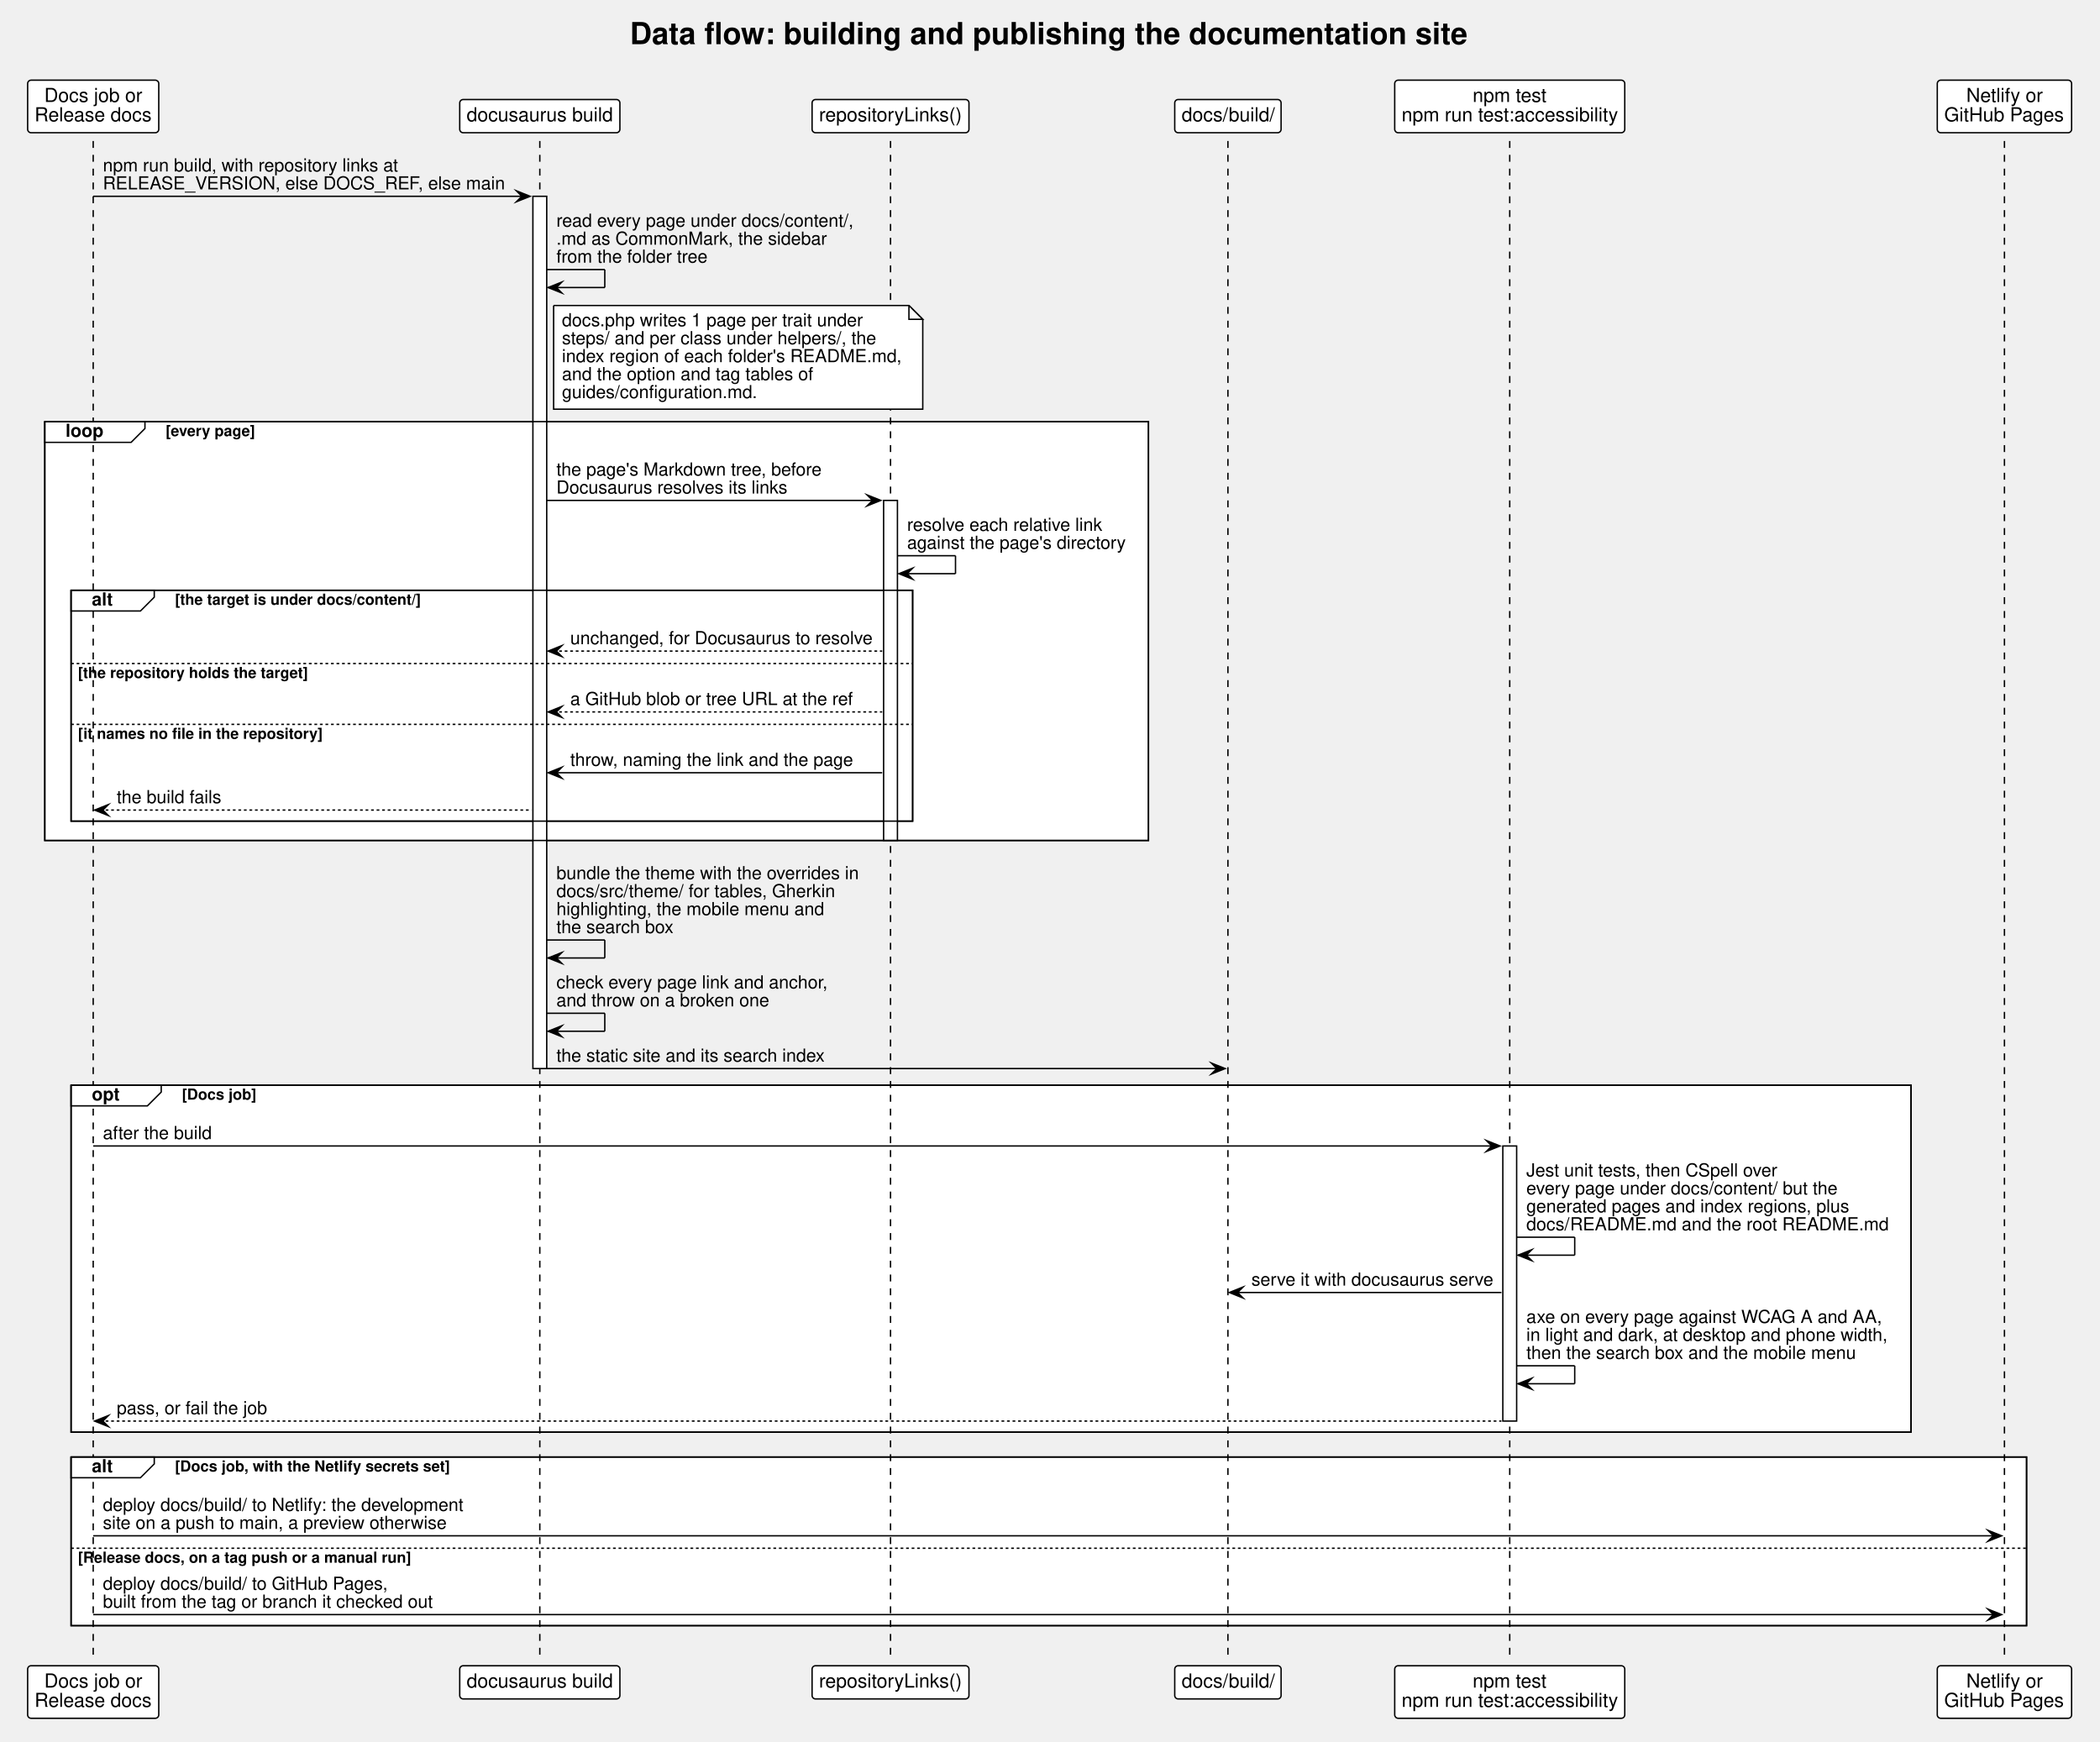
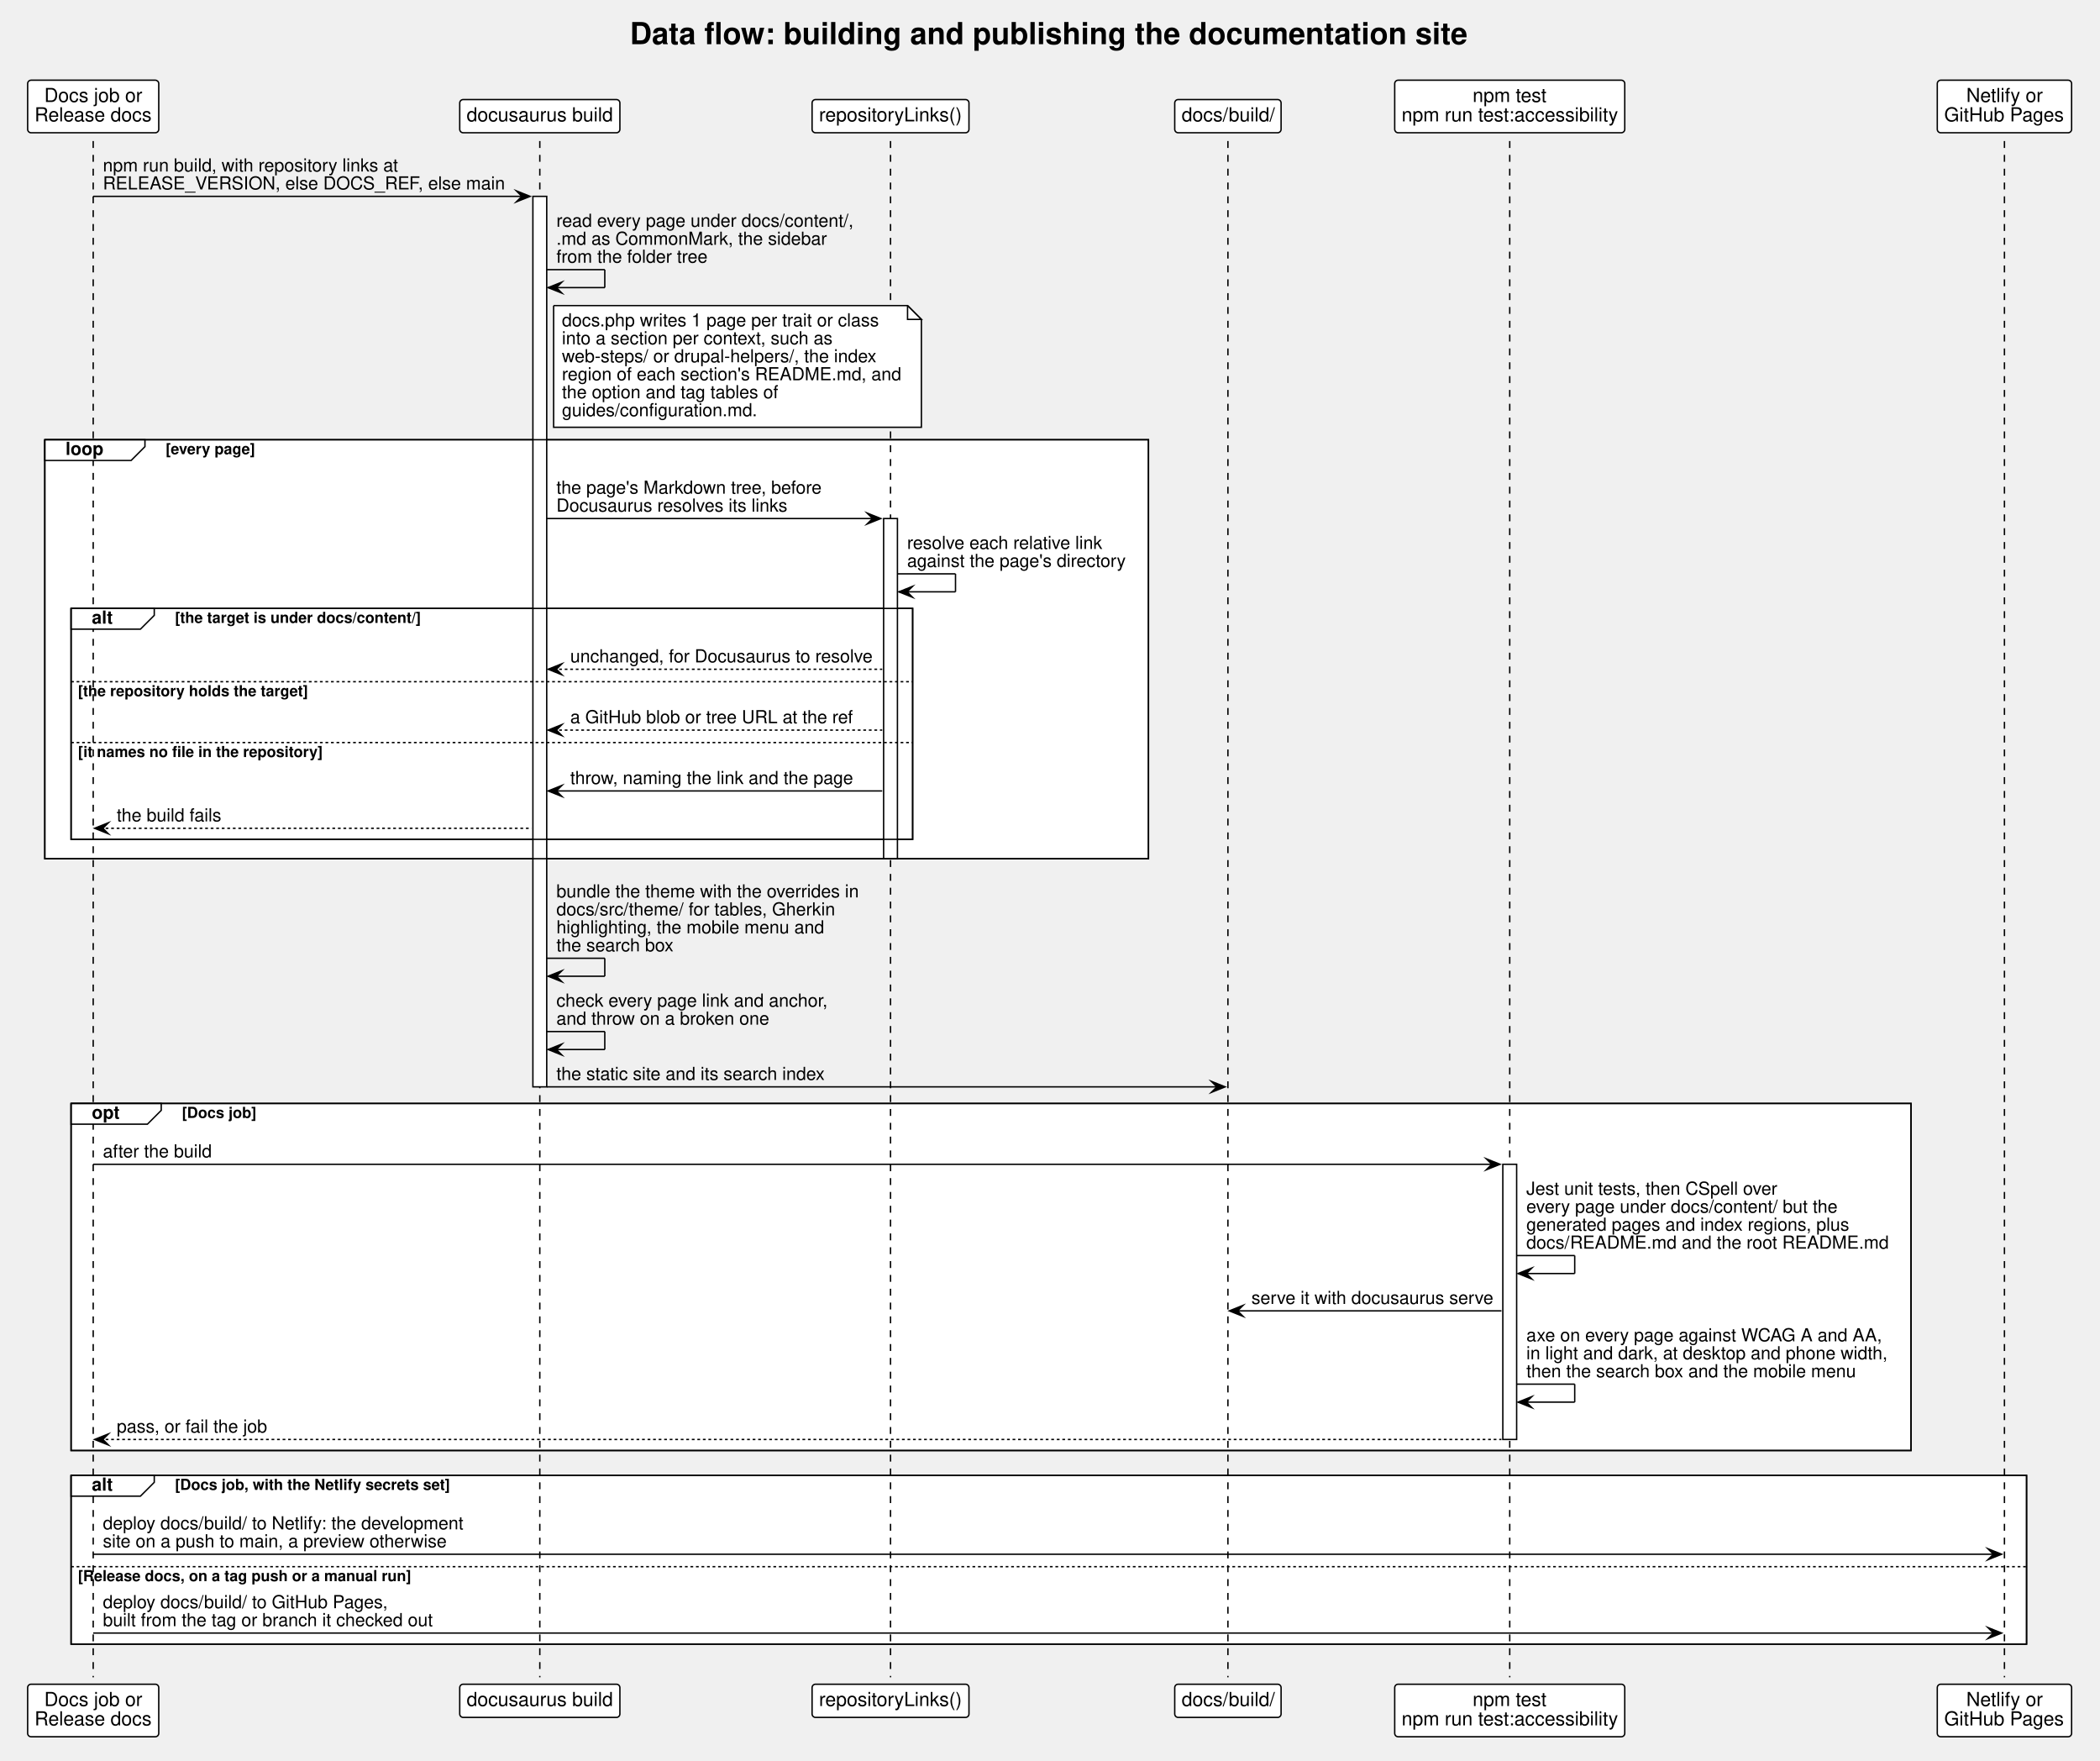
- <svg xmlns="http://www.w3.org/2000/svg" version="1.1" data-diagram-type="SEQUENCE" style="width:1519px;height:1260px;background:#FFFFFF;" width="1519px" height="1260px" viewBox="0 0 1519 1260" zoomAndPan="magnify" preserveAspectRatio="none" contentStyleType="text/css">
+ <svg xmlns="http://www.w3.org/2000/svg" version="1.1" data-diagram-type="SEQUENCE" style="width:1519px;height:1273px;background:#FFFFFF;" width="1519px" height="1273px" viewBox="0 0 1519 1273" zoomAndPan="magnify" preserveAspectRatio="none" contentStyleType="text/css">
  <defs />
  <g font-family="sans-serif" lengthAdjust="spacing">
    <g class="title" data-source-line="13">
      <text x="455.629" y="31.94" fill="#000" font-size="22" textLength="606.203" font-weight="700" font-family="Helvetica">Data flow: building and publishing the documentation site</text>
    </g>
-     <rect x="32.414" y="305" width="798.312" height="303" fill="#FFF" style="stroke:#FFF;stroke-width:1;" />
-     <rect x="32.414" y="305" width="798.312" height="303" fill="none" style="stroke:#000;stroke-width:1;" />
-     <rect x="51.414" y="427" width="608.735" height="167" fill="#FFF" style="stroke:#FFF;stroke-width:1;" />
-     <rect x="51.414" y="427" width="608.735" height="167" fill="none" style="stroke:#000;stroke-width:1;" />
-     <rect x="51.414" y="785" width="1330.89" height="251" fill="#FFF" style="stroke:#FFF;stroke-width:1;" />
-     <rect x="51.414" y="785" width="1330.89" height="251" fill="none" style="stroke:#000;stroke-width:1;" />
-     <rect x="51.414" y="1054" width="1414.469" height="122" fill="#FFF" style="stroke:#FFF;stroke-width:1;" />
-     <rect x="51.414" y="1054" width="1414.469" height="122" fill="none" style="stroke:#000;stroke-width:1;" />
+     <rect x="32.414" y="318" width="798.312" height="303" fill="#FFF" style="stroke:#FFF;stroke-width:1;" />
+     <rect x="32.414" y="318" width="798.312" height="303" fill="none" style="stroke:#000;stroke-width:1;" />
+     <rect x="51.414" y="440" width="608.735" height="167" fill="#FFF" style="stroke:#FFF;stroke-width:1;" />
+     <rect x="51.414" y="440" width="608.735" height="167" fill="none" style="stroke:#000;stroke-width:1;" />
+     <rect x="51.414" y="798" width="1330.89" height="251" fill="#FFF" style="stroke:#FFF;stroke-width:1;" />
+     <rect x="51.414" y="798" width="1330.89" height="251" fill="none" style="stroke:#000;stroke-width:1;" />
+     <rect x="51.414" y="1067" width="1414.469" height="122" fill="#FFF" style="stroke:#FFF;stroke-width:1;" />
+     <rect x="51.414" y="1067" width="1414.469" height="122" fill="none" style="stroke:#000;stroke-width:1;" />
    <g>
-       <rect x="63.914" y="102" width="8" height="1098" fill="#000" fill-opacity="0" />
-       <line x1="67.414" y1="102" x2="67.414" y2="1200" style="stroke:#000;stroke-width:1;stroke-dasharray:5,5;" />
+       <rect x="63.914" y="102" width="8" height="1111" fill="#000" fill-opacity="0" />
+       <line x1="67.414" y1="102" x2="67.414" y2="1213" style="stroke:#000;stroke-width:1;stroke-dasharray:5,5;" />
    </g>
    <g>
-       <rect x="386.962" y="102" width="8" height="1098" fill="#000" fill-opacity="0" />
-       <line x1="390.462" y1="102" x2="390.462" y2="1200" style="stroke:#000;stroke-width:1;stroke-dasharray:5,5;" />
+       <rect x="386.962" y="102" width="8" height="1111" fill="#000" fill-opacity="0" />
+       <line x1="390.462" y1="102" x2="390.462" y2="1213" style="stroke:#000;stroke-width:1;stroke-dasharray:5,5;" />
    </g>
    <g>
-       <rect x="385.462" y="142" width="10" height="631" fill="#FFF" style="stroke:#000;stroke-width:1;" />
+       <rect x="385.462" y="142" width="10" height="644" fill="#FFF" style="stroke:#000;stroke-width:1;" />
    </g>
    <g>
-       <rect x="640.648" y="102" width="8" height="1098" fill="#000" fill-opacity="0" />
-       <line x1="644.148" y1="102" x2="644.148" y2="1200" style="stroke:#000;stroke-width:1;stroke-dasharray:5,5;" />
+       <rect x="640.648" y="102" width="8" height="1111" fill="#000" fill-opacity="0" />
+       <line x1="644.148" y1="102" x2="644.148" y2="1213" style="stroke:#000;stroke-width:1;stroke-dasharray:5,5;" />
    </g>
    <g>
-       <rect x="639.148" y="362" width="10" height="246" fill="#FFF" style="stroke:#000;stroke-width:1;" />
+       <rect x="639.148" y="375" width="10" height="246" fill="#FFF" style="stroke:#000;stroke-width:1;" />
    </g>
    <g>
-       <rect x="884.691" y="102" width="8" height="1098" fill="#000" fill-opacity="0" />
-       <line x1="888.191" y1="102" x2="888.191" y2="1200" style="stroke:#000;stroke-width:1;stroke-dasharray:5,5;" />
+       <rect x="884.691" y="102" width="8" height="1111" fill="#000" fill-opacity="0" />
+       <line x1="888.191" y1="102" x2="888.191" y2="1213" style="stroke:#000;stroke-width:1;stroke-dasharray:5,5;" />
    </g>
    <g>
-       <rect x="1088.543" y="102" width="8" height="1098" fill="#000" fill-opacity="0" />
-       <line x1="1092.043" y1="102" x2="1092.043" y2="1200" style="stroke:#000;stroke-width:1;stroke-dasharray:5,5;" />
+       <rect x="1088.543" y="102" width="8" height="1111" fill="#000" fill-opacity="0" />
+       <line x1="1092.043" y1="102" x2="1092.043" y2="1213" style="stroke:#000;stroke-width:1;stroke-dasharray:5,5;" />
    </g>
    <g>
-       <rect x="1087.043" y="829" width="10" height="199" fill="#FFF" style="stroke:#000;stroke-width:1;" />
+       <rect x="1087.043" y="842" width="10" height="199" fill="#FFF" style="stroke:#000;stroke-width:1;" />
    </g>
    <g>
-       <rect x="1446.382" y="102" width="8" height="1098" fill="#000" fill-opacity="0" />
-       <line x1="1449.882" y1="102" x2="1449.882" y2="1200" style="stroke:#000;stroke-width:1;stroke-dasharray:5,5;" />
+       <rect x="1446.382" y="102" width="8" height="1111" fill="#000" fill-opacity="0" />
+       <line x1="1449.882" y1="102" x2="1449.882" y2="1213" style="stroke:#000;stroke-width:1;stroke-dasharray:5,5;" />
    </g>
    <rect x="20" y="58" width="94.827" height="38" fill="#FFF" style="stroke:#000;stroke-width:1;" rx="2.5" ry="2.5" />
    <text x="32.01" y="73.78" fill="#000" font-size="14" textLength="70.807" font-family="Helvetica">Docs job or</text>
    <text x="25" y="87.78" fill="#000" font-size="14" textLength="84.827" font-family="Helvetica">Release docs</text>
    <rect x="332.539" y="72" width="115.848" height="24" fill="#FFF" style="stroke:#000;stroke-width:1;" rx="2.5" ry="2.5" />
    <text x="337.539" y="87.78" fill="#000" font-size="14" textLength="105.848" font-family="Helvetica">docusaurus build</text>
    <rect x="587.411" y="72" width="113.476" height="24" fill="#FFF" style="stroke:#000;stroke-width:1;" rx="2.5" ry="2.5" />
    <text x="592.411" y="87.78" fill="#000" font-size="14" textLength="103.476" font-family="Helvetica">repositoryLinks()</text>
    <rect x="849.726" y="72" width="76.931" height="24" fill="#FFF" style="stroke:#000;stroke-width:1;" rx="2.5" ry="2.5" />
    <text x="854.726" y="87.78" fill="#000" font-size="14" textLength="66.931" font-family="Helvetica">docs/build/</text>
    <rect x="1008.847" y="58" width="166.393" height="38" fill="#FFF" style="stroke:#000;stroke-width:1;" rx="2.5" ry="2.5" />
    <text x="1065.199" y="73.78" fill="#000" font-size="14" textLength="53.689" font-family="Helvetica">npm test</text>
    <text x="1013.847" y="87.78" fill="#000" font-size="14" textLength="156.393" font-family="Helvetica">npm run test:accessibility</text>
    <rect x="1401.303" y="58" width="97.158" height="38" fill="#FFF" style="stroke:#000;stroke-width:1;" rx="2.5" ry="2.5" />
    <text x="1422.265" y="73.78" fill="#000" font-size="14" textLength="55.234" font-family="Helvetica">Netlify or</text>
    <text x="1406.303" y="87.78" fill="#000" font-size="14" textLength="87.158" font-family="Helvetica">GitHub Pages</text>
-     <rect x="20" y="1205" width="94.827" height="38" fill="#FFF" style="stroke:#000;stroke-width:1;" rx="2.5" ry="2.5" />
-     <text x="32.01" y="1220.78" fill="#000" font-size="14" textLength="70.807" font-family="Helvetica">Docs job or</text>
-     <text x="25" y="1234.78" fill="#000" font-size="14" textLength="84.827" font-family="Helvetica">Release docs</text>
-     <rect x="332.539" y="1205" width="115.848" height="24" fill="#FFF" style="stroke:#000;stroke-width:1;" rx="2.5" ry="2.5" />
-     <text x="337.539" y="1220.78" fill="#000" font-size="14" textLength="105.848" font-family="Helvetica">docusaurus build</text>
-     <rect x="587.411" y="1205" width="113.476" height="24" fill="#FFF" style="stroke:#000;stroke-width:1;" rx="2.5" ry="2.5" />
-     <text x="592.411" y="1220.78" fill="#000" font-size="14" textLength="103.476" font-family="Helvetica">repositoryLinks()</text>
-     <rect x="849.726" y="1205" width="76.931" height="24" fill="#FFF" style="stroke:#000;stroke-width:1;" rx="2.5" ry="2.5" />
-     <text x="854.726" y="1220.78" fill="#000" font-size="14" textLength="66.931" font-family="Helvetica">docs/build/</text>
-     <rect x="1008.847" y="1205" width="166.393" height="38" fill="#FFF" style="stroke:#000;stroke-width:1;" rx="2.5" ry="2.5" />
-     <text x="1065.199" y="1220.78" fill="#000" font-size="14" textLength="53.689" font-family="Helvetica">npm test</text>
-     <text x="1013.847" y="1234.78" fill="#000" font-size="14" textLength="156.393" font-family="Helvetica">npm run test:accessibility</text>
-     <rect x="1401.303" y="1205" width="97.158" height="38" fill="#FFF" style="stroke:#000;stroke-width:1;" rx="2.5" ry="2.5" />
-     <text x="1422.265" y="1220.78" fill="#000" font-size="14" textLength="55.234" font-family="Helvetica">Netlify or</text>
-     <text x="1406.303" y="1234.78" fill="#000" font-size="14" textLength="87.158" font-family="Helvetica">GitHub Pages</text>
+     <rect x="20" y="1218" width="94.827" height="38" fill="#FFF" style="stroke:#000;stroke-width:1;" rx="2.5" ry="2.5" />
+     <text x="32.01" y="1233.78" fill="#000" font-size="14" textLength="70.807" font-family="Helvetica">Docs job or</text>
+     <text x="25" y="1247.78" fill="#000" font-size="14" textLength="84.827" font-family="Helvetica">Release docs</text>
+     <rect x="332.539" y="1218" width="115.848" height="24" fill="#FFF" style="stroke:#000;stroke-width:1;" rx="2.5" ry="2.5" />
+     <text x="337.539" y="1233.78" fill="#000" font-size="14" textLength="105.848" font-family="Helvetica">docusaurus build</text>
+     <rect x="587.411" y="1218" width="113.476" height="24" fill="#FFF" style="stroke:#000;stroke-width:1;" rx="2.5" ry="2.5" />
+     <text x="592.411" y="1233.78" fill="#000" font-size="14" textLength="103.476" font-family="Helvetica">repositoryLinks()</text>
+     <rect x="849.726" y="1218" width="76.931" height="24" fill="#FFF" style="stroke:#000;stroke-width:1;" rx="2.5" ry="2.5" />
+     <text x="854.726" y="1233.78" fill="#000" font-size="14" textLength="66.931" font-family="Helvetica">docs/build/</text>
+     <rect x="1008.847" y="1218" width="166.393" height="38" fill="#FFF" style="stroke:#000;stroke-width:1;" rx="2.5" ry="2.5" />
+     <text x="1065.199" y="1233.78" fill="#000" font-size="14" textLength="53.689" font-family="Helvetica">npm test</text>
+     <text x="1013.847" y="1247.78" fill="#000" font-size="14" textLength="156.393" font-family="Helvetica">npm run test:accessibility</text>
+     <rect x="1401.303" y="1218" width="97.158" height="38" fill="#FFF" style="stroke:#000;stroke-width:1;" rx="2.5" ry="2.5" />
+     <text x="1422.265" y="1233.78" fill="#000" font-size="14" textLength="55.234" font-family="Helvetica">Netlify or</text>
+     <text x="1406.303" y="1247.78" fill="#000" font-size="14" textLength="87.158" font-family="Helvetica">GitHub Pages</text>
    <polygon points="373.462,138,383.462,142,373.462,146,377.462,142" fill="#000" style="stroke:#000;stroke-width:1;stroke-linejoin:miter;stroke-miterlimit:10;" />
    <line x1="67.414" y1="142" x2="379.462" y2="142" style="stroke:#000;stroke-width:1;" />
    <text x="74.414" y="124.01" fill="#000" font-size="13" textLength="213.872" font-family="Helvetica">npm run build, with repository links at</text>
    <text x="74.414" y="137.01" fill="#000" font-size="13" textLength="294.049" font-family="Helvetica">RELEASE_VERSION, else DOCS_REF, else main</text>
    <line x1="395.462" y1="195" x2="437.462" y2="195" style="stroke:#000;stroke-width:1;" />
    <line x1="437.462" y1="195" x2="437.462" y2="208" style="stroke:#000;stroke-width:1;" />
    <line x1="396.462" y1="208" x2="437.462" y2="208" style="stroke:#000;stroke-width:1;" />
    <polygon points="406.462,204,396.462,208,406.462,212,402.462,208" fill="#000" style="stroke:#000;stroke-width:1;stroke-linejoin:miter;stroke-miterlimit:10;" />
    <text x="402.462" y="164.01" fill="#000" font-size="13" textLength="215.363" font-family="Helvetica">read every page under docs/content/,</text>
    <text x="402.462" y="177.01" fill="#000" font-size="13" textLength="195.793" font-family="Helvetica">.md as CommonMark, the sidebar</text>
    <text x="402.462" y="190.01" fill="#000" font-size="13" textLength="109.827" font-family="Helvetica">from the folder tree</text>
-     <path d="M400.462,221 L400.462,296 L667.462,296 L667.462,231 L657.462,221 L400.462,221" style="stroke:#000;stroke-width:1;" fill="#FFF" />
-     <path d="M657.462,221 L657.462,231 L667.462,231 L657.462,221" style="stroke:#000;stroke-width:1;" fill="#FFF" />
-     <text x="406.462" y="236.01" fill="#000" font-size="13" textLength="218.239" font-family="Helvetica">docs.php writes 1 page per trait under</text>
-     <text x="406.462" y="249.01" fill="#000" font-size="13" textLength="227.633" font-family="Helvetica">steps/ and per class under helpers/, the</text>
-     <text x="406.462" y="262.01" fill="#000" font-size="13" textLength="246.708" font-family="Helvetica">index region of each folder's README.md,</text>
-     <text x="406.462" y="275.01" fill="#000" font-size="13" textLength="182.146" font-family="Helvetica">and the option and tag tables of</text>
-     <text x="406.462" y="288.01" fill="#000" font-size="13" textLength="141.642" font-family="Helvetica">guides/configuration.md.</text>
-     <path d="M32.414,305 L104.848,305 L104.848,310 L94.848,320 L32.414,320 L32.414,305" style="stroke:#000;stroke-width:1;" fill="#FFF" />
-     <rect x="32.414" y="305" width="798.312" height="303" fill="none" style="stroke:#000;stroke-width:1;" />
-     <text x="47.414" y="316.01" fill="#000" font-size="13" textLength="27.435" font-weight="700" font-family="Helvetica">loop</text>
-     <text x="119.848" y="315.47" fill="#000" font-size="11" textLength="64.808" font-weight="700" font-family="Helvetica">[every page]</text>
-     <polygon points="627.148,358,637.148,362,627.148,366,631.148,362" fill="#000" style="stroke:#000;stroke-width:1;stroke-linejoin:miter;stroke-miterlimit:10;" />
-     <line x1="395.462" y1="362" x2="633.148" y2="362" style="stroke:#000;stroke-width:1;" />
-     <text x="402.462" y="344.01" fill="#000" font-size="13" textLength="193.261" font-family="Helvetica">the page's Markdown tree, before</text>
-     <text x="402.462" y="357.01" fill="#000" font-size="13" textLength="167.616" font-family="Helvetica">Docusaurus resolves its links</text>
-     <line x1="649.148" y1="402" x2="691.148" y2="402" style="stroke:#000;stroke-width:1;" />
-     <line x1="691.148" y1="402" x2="691.148" y2="415" style="stroke:#000;stroke-width:1;" />
-     <line x1="650.148" y1="415" x2="691.148" y2="415" style="stroke:#000;stroke-width:1;" />
-     <polygon points="660.148,411,650.148,415,660.148,419,656.148,415" fill="#000" style="stroke:#000;stroke-width:1;stroke-linejoin:miter;stroke-miterlimit:10;" />
-     <text x="656.148" y="384.01" fill="#000" font-size="13" textLength="142.346" font-family="Helvetica">resolve each relative link</text>
-     <text x="656.148" y="397.01" fill="#000" font-size="13" textLength="158.577" font-family="Helvetica">against the page's directory</text>
-     <path d="M51.414,427 L111.584,427 L111.584,432 L101.584,442 L51.414,442 L51.414,427" style="stroke:#000;stroke-width:1;" fill="#FFF" />
-     <rect x="51.414" y="427" width="608.735" height="167" fill="none" style="stroke:#000;stroke-width:1;" />
-     <text x="66.414" y="438.01" fill="#000" font-size="13" textLength="15.171" font-weight="700" font-family="Helvetica">alt</text>
-     <text x="126.584" y="437.47" fill="#000" font-size="11" textLength="177.848" font-weight="700" font-family="Helvetica">[the target is under docs/content/]</text>
-     <polygon points="406.462,467,396.462,471,406.462,475,402.462,471" fill="#000" style="stroke:#000;stroke-width:1;stroke-linejoin:miter;stroke-miterlimit:10;" />
-     <line x1="400.462" y1="471" x2="638.148" y2="471" style="stroke:#000;stroke-width:1;stroke-dasharray:2,2;" />
-     <text x="412.462" y="466.01" fill="#000" font-size="13" textLength="219.686" font-family="Helvetica">unchanged, for Docusaurus to resolve</text>
-     <line x1="51.414" y1="480" x2="660.148" y2="480" style="stroke:#000;stroke-width:1;stroke-dasharray:2,2;" />
-     <text x="56.414" y="490.47" fill="#000" font-size="11" textLength="166.235" font-weight="700" font-family="Helvetica">[the repository holds the target]</text>
-     <polygon points="406.462,511,396.462,515,406.462,519,402.462,515" fill="#000" style="stroke:#000;stroke-width:1;stroke-linejoin:miter;stroke-miterlimit:10;" />
-     <line x1="400.462" y1="515" x2="638.148" y2="515" style="stroke:#000;stroke-width:1;stroke-dasharray:2,2;" />
-     <text x="412.462" y="510.01" fill="#000" font-size="13" textLength="205.213" font-family="Helvetica">a GitHub blob or tree URL at the ref</text>
-     <line x1="51.414" y1="524" x2="660.148" y2="524" style="stroke:#000;stroke-width:1;stroke-dasharray:2,2;" />
-     <text x="56.414" y="534.47" fill="#000" font-size="11" textLength="176.634" font-weight="700" font-family="Helvetica">[it names no file in the repository]</text>
-     <polygon points="406.462,555,396.462,559,406.462,563,402.462,559" fill="#000" style="stroke:#000;stroke-width:1;stroke-linejoin:miter;stroke-miterlimit:10;" />
-     <line x1="400.462" y1="559" x2="638.148" y2="559" style="stroke:#000;stroke-width:1;" />
-     <text x="412.462" y="554.01" fill="#000" font-size="13" textLength="205.969" font-family="Helvetica">throw, naming the link and the page</text>
-     <polygon points="78.414,582,68.414,586,78.414,590,74.414,586" fill="#000" style="stroke:#000;stroke-width:1;stroke-linejoin:miter;stroke-miterlimit:10;" />
-     <line x1="72.414" y1="586" x2="384.462" y2="586" style="stroke:#000;stroke-width:1;stroke-dasharray:2,2;" />
-     <text x="84.414" y="581.01" fill="#000" font-size="13" textLength="75.88" font-family="Helvetica">the build fails</text>
-     <line x1="395.462" y1="680" x2="437.462" y2="680" style="stroke:#000;stroke-width:1;" />
-     <line x1="437.462" y1="680" x2="437.462" y2="693" style="stroke:#000;stroke-width:1;" />
-     <line x1="396.462" y1="693" x2="437.462" y2="693" style="stroke:#000;stroke-width:1;" />
-     <polygon points="406.462,689,396.462,693,406.462,697,402.462,693" fill="#000" style="stroke:#000;stroke-width:1;stroke-linejoin:miter;stroke-miterlimit:10;" />
-     <text x="402.462" y="636.01" fill="#000" font-size="13" textLength="219.686" font-family="Helvetica">bundle the theme with the overrides in</text>
-     <text x="402.462" y="649.01" fill="#000" font-size="13" textLength="201.583" font-family="Helvetica">docs/src/theme/ for tables, Gherkin</text>
-     <text x="402.462" y="662.01" fill="#000" font-size="13" textLength="194.41" font-family="Helvetica">highlighting, the mobile menu and</text>
-     <text x="402.462" y="675.01" fill="#000" font-size="13" textLength="85.274" font-family="Helvetica">the search box</text>
-     <line x1="395.462" y1="733" x2="437.462" y2="733" style="stroke:#000;stroke-width:1;" />
-     <line x1="437.462" y1="733" x2="437.462" y2="746" style="stroke:#000;stroke-width:1;" />
-     <line x1="396.462" y1="746" x2="437.462" y2="746" style="stroke:#000;stroke-width:1;" />
-     <polygon points="406.462,742,396.462,746,406.462,750,402.462,746" fill="#000" style="stroke:#000;stroke-width:1;stroke-linejoin:miter;stroke-miterlimit:10;" />
-     <text x="402.462" y="715.01" fill="#000" font-size="13" textLength="197.285" font-family="Helvetica">check every page link and anchor,</text>
-     <text x="402.462" y="728.01" fill="#000" font-size="13" textLength="154.667" font-family="Helvetica">and throw on a broken one</text>
-     <polygon points="876.191,769,886.191,773,876.191,777,880.191,773" fill="#000" style="stroke:#000;stroke-width:1;stroke-linejoin:miter;stroke-miterlimit:10;" />
-     <line x1="395.462" y1="773" x2="882.191" y2="773" style="stroke:#000;stroke-width:1;" />
-     <text x="402.462" y="768.01" fill="#000" font-size="13" textLength="195.102" font-family="Helvetica">the static site and its search index</text>
-     <path d="M51.414,785 L116.625,785 L116.625,790 L106.625,800 L51.414,800 L51.414,785" style="stroke:#000;stroke-width:1;" fill="#FFF" />
-     <rect x="51.414" y="785" width="1330.89" height="251" fill="none" style="stroke:#000;stroke-width:1;" />
-     <text x="66.414" y="796.01" fill="#000" font-size="13" textLength="20.211" font-weight="700" font-family="Helvetica">opt</text>
-     <text x="131.625" y="795.47" fill="#000" font-size="11" textLength="53.775" font-weight="700" font-family="Helvetica">[Docs job]</text>
-     <polygon points="1075.043,825,1085.043,829,1075.043,833,1079.043,829" fill="#000" style="stroke:#000;stroke-width:1;stroke-linejoin:miter;stroke-miterlimit:10;" />
-     <line x1="67.414" y1="829" x2="1081.043" y2="829" style="stroke:#000;stroke-width:1;" />
-     <text x="74.414" y="824.01" fill="#000" font-size="13" textLength="78.774" font-family="Helvetica">after the build</text>
-     <line x1="1097.043" y1="895" x2="1139.043" y2="895" style="stroke:#000;stroke-width:1;" />
-     <line x1="1139.043" y1="895" x2="1139.043" y2="908" style="stroke:#000;stroke-width:1;" />
-     <line x1="1098.043" y1="908" x2="1139.043" y2="908" style="stroke:#000;stroke-width:1;" />
-     <polygon points="1108.043,904,1098.043,908,1108.043,912,1104.043,908" fill="#000" style="stroke:#000;stroke-width:1;stroke-linejoin:miter;stroke-miterlimit:10;" />
-     <text x="1104.043" y="851.01" fill="#000" font-size="13" textLength="182.813" font-family="Helvetica">Jest unit tests, then CSpell over</text>
-     <text x="1104.043" y="864.01" fill="#000" font-size="13" textLength="225.488" font-family="Helvetica">every page under docs/content/ but the</text>
-     <text x="1104.043" y="877.01" fill="#000" font-size="13" textLength="234.895" font-family="Helvetica">generated pages and index regions, plus</text>
-     <text x="1104.043" y="890.01" fill="#000" font-size="13" textLength="262.26" font-family="Helvetica">docs/README.md and the root README.md</text>
-     <polygon points="899.191,931,889.191,935,899.191,939,895.191,935" fill="#000" style="stroke:#000;stroke-width:1;stroke-linejoin:miter;stroke-miterlimit:10;" />
-     <line x1="893.191" y1="935" x2="1086.043" y2="935" style="stroke:#000;stroke-width:1;" />
-     <text x="905.191" y="930.01" fill="#000" font-size="13" textLength="174.853" font-family="Helvetica">serve it with docusaurus serve</text>
-     <line x1="1097.043" y1="988" x2="1139.043" y2="988" style="stroke:#000;stroke-width:1;" />
-     <line x1="1139.043" y1="988" x2="1139.043" y2="1001" style="stroke:#000;stroke-width:1;" />
-     <line x1="1098.043" y1="1001" x2="1139.043" y2="1001" style="stroke:#000;stroke-width:1;" />
-     <polygon points="1108.043,997,1098.043,1001,1108.043,1005,1104.043,1001" fill="#000" style="stroke:#000;stroke-width:1;stroke-linejoin:miter;stroke-miterlimit:10;" />
-     <text x="1104.043" y="957.01" fill="#000" font-size="13" textLength="258.699" font-family="Helvetica">axe on every page against WCAG A and AA,</text>
-     <text x="1104.043" y="970.01" fill="#000" font-size="13" textLength="261.625" font-family="Helvetica">in light and dark, at desktop and phone width,</text>
-     <text x="1104.043" y="983.01" fill="#000" font-size="13" textLength="239.211" font-family="Helvetica">then the search box and the mobile menu</text>
-     <polygon points="78.414,1024,68.414,1028,78.414,1032,74.414,1028" fill="#000" style="stroke:#000;stroke-width:1;stroke-linejoin:miter;stroke-miterlimit:10;" />
-     <line x1="72.414" y1="1028" x2="1086.043" y2="1028" style="stroke:#000;stroke-width:1;stroke-dasharray:2,2;" />
-     <text x="84.414" y="1023.01" fill="#000" font-size="13" textLength="109.116" font-family="Helvetica">pass, or fail the job</text>
-     <path d="M51.414,1054 L111.584,1054 L111.584,1059 L101.584,1069 L51.414,1069 L51.414,1054" style="stroke:#000;stroke-width:1;" fill="#FFF" />
-     <rect x="51.414" y="1054" width="1414.469" height="122" fill="none" style="stroke:#000;stroke-width:1;" />
-     <text x="66.414" y="1065.01" fill="#000" font-size="13" textLength="15.171" font-weight="700" font-family="Helvetica">alt</text>
-     <text x="126.584" y="1064.47" fill="#000" font-size="11" textLength="198.655" font-weight="700" font-family="Helvetica">[Docs job, with the Netlify secrets set]</text>
-     <polygon points="1437.882,1107,1447.882,1111,1437.882,1115,1441.882,1111" fill="#000" style="stroke:#000;stroke-width:1;stroke-linejoin:miter;stroke-miterlimit:10;" />
-     <line x1="67.414" y1="1111" x2="1443.882" y2="1111" style="stroke:#000;stroke-width:1;" />
-     <text x="74.414" y="1093.01" fill="#000" font-size="13" textLength="261.6" font-family="Helvetica">deploy docs/build/ to Netlify: the development</text>
-     <text x="74.414" y="1106.01" fill="#000" font-size="13" textLength="249.298" font-family="Helvetica">site on a push to main, a preview otherwise</text>
-     <line x1="51.414" y1="1120" x2="1465.882" y2="1120" style="stroke:#000;stroke-width:1;stroke-dasharray:2,2;" />
-     <text x="56.414" y="1130.47" fill="#000" font-size="11" textLength="240.829" font-weight="700" font-family="Helvetica">[Release docs, on a tag push or a manual run]</text>
-     <polygon points="1437.882,1164,1447.882,1168,1437.882,1172,1441.882,1168" fill="#000" style="stroke:#000;stroke-width:1;stroke-linejoin:miter;stroke-miterlimit:10;" />
-     <line x1="67.414" y1="1168" x2="1443.882" y2="1168" style="stroke:#000;stroke-width:1;" />
-     <text x="74.414" y="1150.01" fill="#000" font-size="13" textLength="206.68" font-family="Helvetica">deploy docs/build/ to GitHub Pages,</text>
-     <text x="74.414" y="1163.01" fill="#000" font-size="13" textLength="239.186" font-family="Helvetica">built from the tag or branch it checked out</text>
+     <path d="M400.462,221 L400.462,309 L666.462,309 L666.462,231 L656.462,221 L400.462,221" style="stroke:#000;stroke-width:1;" fill="#FFF" />
+     <path d="M656.462,221 L656.462,231 L666.462,231 L656.462,221" style="stroke:#000;stroke-width:1;" fill="#FFF" />
+     <text x="406.462" y="236.01" fill="#000" font-size="13" textLength="229.779" font-family="Helvetica">docs.php writes 1 page per trait or class</text>
+     <text x="406.462" y="249.01" fill="#000" font-size="13" textLength="196.555" font-family="Helvetica">into a section per context, such as</text>
+     <text x="406.462" y="262.01" fill="#000" font-size="13" textLength="228.344" font-family="Helvetica">web-steps/ or drupal-helpers/, the index</text>
+     <text x="406.462" y="275.01" fill="#000" font-size="13" textLength="245.991" font-family="Helvetica">region of each section's README.md, and</text>
+     <text x="406.462" y="288.01" fill="#000" font-size="13" textLength="156.844" font-family="Helvetica">the option and tag tables of</text>
+     <text x="406.462" y="301.01" fill="#000" font-size="13" textLength="141.642" font-family="Helvetica">guides/configuration.md.</text>
+     <path d="M32.414,318 L104.848,318 L104.848,323 L94.848,333 L32.414,333 L32.414,318" style="stroke:#000;stroke-width:1;" fill="#FFF" />
+     <rect x="32.414" y="318" width="798.312" height="303" fill="none" style="stroke:#000;stroke-width:1;" />
+     <text x="47.414" y="329.01" fill="#000" font-size="13" textLength="27.435" font-weight="700" font-family="Helvetica">loop</text>
+     <text x="119.848" y="328.47" fill="#000" font-size="11" textLength="64.808" font-weight="700" font-family="Helvetica">[every page]</text>
+     <polygon points="627.148,371,637.148,375,627.148,379,631.148,375" fill="#000" style="stroke:#000;stroke-width:1;stroke-linejoin:miter;stroke-miterlimit:10;" />
+     <line x1="395.462" y1="375" x2="633.148" y2="375" style="stroke:#000;stroke-width:1;" />
+     <text x="402.462" y="357.01" fill="#000" font-size="13" textLength="193.261" font-family="Helvetica">the page's Markdown tree, before</text>
+     <text x="402.462" y="370.01" fill="#000" font-size="13" textLength="167.616" font-family="Helvetica">Docusaurus resolves its links</text>
+     <line x1="649.148" y1="415" x2="691.148" y2="415" style="stroke:#000;stroke-width:1;" />
+     <line x1="691.148" y1="415" x2="691.148" y2="428" style="stroke:#000;stroke-width:1;" />
+     <line x1="650.148" y1="428" x2="691.148" y2="428" style="stroke:#000;stroke-width:1;" />
+     <polygon points="660.148,424,650.148,428,660.148,432,656.148,428" fill="#000" style="stroke:#000;stroke-width:1;stroke-linejoin:miter;stroke-miterlimit:10;" />
+     <text x="656.148" y="397.01" fill="#000" font-size="13" textLength="142.346" font-family="Helvetica">resolve each relative link</text>
+     <text x="656.148" y="410.01" fill="#000" font-size="13" textLength="158.577" font-family="Helvetica">against the page's directory</text>
+     <path d="M51.414,440 L111.584,440 L111.584,445 L101.584,455 L51.414,455 L51.414,440" style="stroke:#000;stroke-width:1;" fill="#FFF" />
+     <rect x="51.414" y="440" width="608.735" height="167" fill="none" style="stroke:#000;stroke-width:1;" />
+     <text x="66.414" y="451.01" fill="#000" font-size="13" textLength="15.171" font-weight="700" font-family="Helvetica">alt</text>
+     <text x="126.584" y="450.47" fill="#000" font-size="11" textLength="177.848" font-weight="700" font-family="Helvetica">[the target is under docs/content/]</text>
+     <polygon points="406.462,480,396.462,484,406.462,488,402.462,484" fill="#000" style="stroke:#000;stroke-width:1;stroke-linejoin:miter;stroke-miterlimit:10;" />
+     <line x1="400.462" y1="484" x2="638.148" y2="484" style="stroke:#000;stroke-width:1;stroke-dasharray:2,2;" />
+     <text x="412.462" y="479.01" fill="#000" font-size="13" textLength="219.686" font-family="Helvetica">unchanged, for Docusaurus to resolve</text>
+     <line x1="51.414" y1="493" x2="660.148" y2="493" style="stroke:#000;stroke-width:1;stroke-dasharray:2,2;" />
+     <text x="56.414" y="503.47" fill="#000" font-size="11" textLength="166.235" font-weight="700" font-family="Helvetica">[the repository holds the target]</text>
+     <polygon points="406.462,524,396.462,528,406.462,532,402.462,528" fill="#000" style="stroke:#000;stroke-width:1;stroke-linejoin:miter;stroke-miterlimit:10;" />
+     <line x1="400.462" y1="528" x2="638.148" y2="528" style="stroke:#000;stroke-width:1;stroke-dasharray:2,2;" />
+     <text x="412.462" y="523.01" fill="#000" font-size="13" textLength="205.213" font-family="Helvetica">a GitHub blob or tree URL at the ref</text>
+     <line x1="51.414" y1="537" x2="660.148" y2="537" style="stroke:#000;stroke-width:1;stroke-dasharray:2,2;" />
+     <text x="56.414" y="547.47" fill="#000" font-size="11" textLength="176.634" font-weight="700" font-family="Helvetica">[it names no file in the repository]</text>
+     <polygon points="406.462,568,396.462,572,406.462,576,402.462,572" fill="#000" style="stroke:#000;stroke-width:1;stroke-linejoin:miter;stroke-miterlimit:10;" />
+     <line x1="400.462" y1="572" x2="638.148" y2="572" style="stroke:#000;stroke-width:1;" />
+     <text x="412.462" y="567.01" fill="#000" font-size="13" textLength="205.969" font-family="Helvetica">throw, naming the link and the page</text>
+     <polygon points="78.414,595,68.414,599,78.414,603,74.414,599" fill="#000" style="stroke:#000;stroke-width:1;stroke-linejoin:miter;stroke-miterlimit:10;" />
+     <line x1="72.414" y1="599" x2="384.462" y2="599" style="stroke:#000;stroke-width:1;stroke-dasharray:2,2;" />
+     <text x="84.414" y="594.01" fill="#000" font-size="13" textLength="75.88" font-family="Helvetica">the build fails</text>
+     <line x1="395.462" y1="693" x2="437.462" y2="693" style="stroke:#000;stroke-width:1;" />
+     <line x1="437.462" y1="693" x2="437.462" y2="706" style="stroke:#000;stroke-width:1;" />
+     <line x1="396.462" y1="706" x2="437.462" y2="706" style="stroke:#000;stroke-width:1;" />
+     <polygon points="406.462,702,396.462,706,406.462,710,402.462,706" fill="#000" style="stroke:#000;stroke-width:1;stroke-linejoin:miter;stroke-miterlimit:10;" />
+     <text x="402.462" y="649.01" fill="#000" font-size="13" textLength="219.686" font-family="Helvetica">bundle the theme with the overrides in</text>
+     <text x="402.462" y="662.01" fill="#000" font-size="13" textLength="201.583" font-family="Helvetica">docs/src/theme/ for tables, Gherkin</text>
+     <text x="402.462" y="675.01" fill="#000" font-size="13" textLength="194.41" font-family="Helvetica">highlighting, the mobile menu and</text>
+     <text x="402.462" y="688.01" fill="#000" font-size="13" textLength="85.274" font-family="Helvetica">the search box</text>
+     <line x1="395.462" y1="746" x2="437.462" y2="746" style="stroke:#000;stroke-width:1;" />
+     <line x1="437.462" y1="746" x2="437.462" y2="759" style="stroke:#000;stroke-width:1;" />
+     <line x1="396.462" y1="759" x2="437.462" y2="759" style="stroke:#000;stroke-width:1;" />
+     <polygon points="406.462,755,396.462,759,406.462,763,402.462,759" fill="#000" style="stroke:#000;stroke-width:1;stroke-linejoin:miter;stroke-miterlimit:10;" />
+     <text x="402.462" y="728.01" fill="#000" font-size="13" textLength="197.285" font-family="Helvetica">check every page link and anchor,</text>
+     <text x="402.462" y="741.01" fill="#000" font-size="13" textLength="154.667" font-family="Helvetica">and throw on a broken one</text>
+     <polygon points="876.191,782,886.191,786,876.191,790,880.191,786" fill="#000" style="stroke:#000;stroke-width:1;stroke-linejoin:miter;stroke-miterlimit:10;" />
+     <line x1="395.462" y1="786" x2="882.191" y2="786" style="stroke:#000;stroke-width:1;" />
+     <text x="402.462" y="781.01" fill="#000" font-size="13" textLength="195.102" font-family="Helvetica">the static site and its search index</text>
+     <path d="M51.414,798 L116.625,798 L116.625,803 L106.625,813 L51.414,813 L51.414,798" style="stroke:#000;stroke-width:1;" fill="#FFF" />
+     <rect x="51.414" y="798" width="1330.89" height="251" fill="none" style="stroke:#000;stroke-width:1;" />
+     <text x="66.414" y="809.01" fill="#000" font-size="13" textLength="20.211" font-weight="700" font-family="Helvetica">opt</text>
+     <text x="131.625" y="808.47" fill="#000" font-size="11" textLength="53.775" font-weight="700" font-family="Helvetica">[Docs job]</text>
+     <polygon points="1075.043,838,1085.043,842,1075.043,846,1079.043,842" fill="#000" style="stroke:#000;stroke-width:1;stroke-linejoin:miter;stroke-miterlimit:10;" />
+     <line x1="67.414" y1="842" x2="1081.043" y2="842" style="stroke:#000;stroke-width:1;" />
+     <text x="74.414" y="837.01" fill="#000" font-size="13" textLength="78.774" font-family="Helvetica">after the build</text>
+     <line x1="1097.043" y1="908" x2="1139.043" y2="908" style="stroke:#000;stroke-width:1;" />
+     <line x1="1139.043" y1="908" x2="1139.043" y2="921" style="stroke:#000;stroke-width:1;" />
+     <line x1="1098.043" y1="921" x2="1139.043" y2="921" style="stroke:#000;stroke-width:1;" />
+     <polygon points="1108.043,917,1098.043,921,1108.043,925,1104.043,921" fill="#000" style="stroke:#000;stroke-width:1;stroke-linejoin:miter;stroke-miterlimit:10;" />
+     <text x="1104.043" y="864.01" fill="#000" font-size="13" textLength="182.813" font-family="Helvetica">Jest unit tests, then CSpell over</text>
+     <text x="1104.043" y="877.01" fill="#000" font-size="13" textLength="225.488" font-family="Helvetica">every page under docs/content/ but the</text>
+     <text x="1104.043" y="890.01" fill="#000" font-size="13" textLength="234.895" font-family="Helvetica">generated pages and index regions, plus</text>
+     <text x="1104.043" y="903.01" fill="#000" font-size="13" textLength="262.26" font-family="Helvetica">docs/README.md and the root README.md</text>
+     <polygon points="899.191,944,889.191,948,899.191,952,895.191,948" fill="#000" style="stroke:#000;stroke-width:1;stroke-linejoin:miter;stroke-miterlimit:10;" />
+     <line x1="893.191" y1="948" x2="1086.043" y2="948" style="stroke:#000;stroke-width:1;" />
+     <text x="905.191" y="943.01" fill="#000" font-size="13" textLength="174.853" font-family="Helvetica">serve it with docusaurus serve</text>
+     <line x1="1097.043" y1="1001" x2="1139.043" y2="1001" style="stroke:#000;stroke-width:1;" />
+     <line x1="1139.043" y1="1001" x2="1139.043" y2="1014" style="stroke:#000;stroke-width:1;" />
+     <line x1="1098.043" y1="1014" x2="1139.043" y2="1014" style="stroke:#000;stroke-width:1;" />
+     <polygon points="1108.043,1010,1098.043,1014,1108.043,1018,1104.043,1014" fill="#000" style="stroke:#000;stroke-width:1;stroke-linejoin:miter;stroke-miterlimit:10;" />
+     <text x="1104.043" y="970.01" fill="#000" font-size="13" textLength="258.699" font-family="Helvetica">axe on every page against WCAG A and AA,</text>
+     <text x="1104.043" y="983.01" fill="#000" font-size="13" textLength="261.625" font-family="Helvetica">in light and dark, at desktop and phone width,</text>
+     <text x="1104.043" y="996.01" fill="#000" font-size="13" textLength="239.211" font-family="Helvetica">then the search box and the mobile menu</text>
+     <polygon points="78.414,1037,68.414,1041,78.414,1045,74.414,1041" fill="#000" style="stroke:#000;stroke-width:1;stroke-linejoin:miter;stroke-miterlimit:10;" />
+     <line x1="72.414" y1="1041" x2="1086.043" y2="1041" style="stroke:#000;stroke-width:1;stroke-dasharray:2,2;" />
+     <text x="84.414" y="1036.01" fill="#000" font-size="13" textLength="109.116" font-family="Helvetica">pass, or fail the job</text>
+     <path d="M51.414,1067 L111.584,1067 L111.584,1072 L101.584,1082 L51.414,1082 L51.414,1067" style="stroke:#000;stroke-width:1;" fill="#FFF" />
+     <rect x="51.414" y="1067" width="1414.469" height="122" fill="none" style="stroke:#000;stroke-width:1;" />
+     <text x="66.414" y="1078.01" fill="#000" font-size="13" textLength="15.171" font-weight="700" font-family="Helvetica">alt</text>
+     <text x="126.584" y="1077.47" fill="#000" font-size="11" textLength="198.655" font-weight="700" font-family="Helvetica">[Docs job, with the Netlify secrets set]</text>
+     <polygon points="1437.882,1120,1447.882,1124,1437.882,1128,1441.882,1124" fill="#000" style="stroke:#000;stroke-width:1;stroke-linejoin:miter;stroke-miterlimit:10;" />
+     <line x1="67.414" y1="1124" x2="1443.882" y2="1124" style="stroke:#000;stroke-width:1;" />
+     <text x="74.414" y="1106.01" fill="#000" font-size="13" textLength="261.6" font-family="Helvetica">deploy docs/build/ to Netlify: the development</text>
+     <text x="74.414" y="1119.01" fill="#000" font-size="13" textLength="249.298" font-family="Helvetica">site on a push to main, a preview otherwise</text>
+     <line x1="51.414" y1="1133" x2="1465.882" y2="1133" style="stroke:#000;stroke-width:1;stroke-dasharray:2,2;" />
+     <text x="56.414" y="1143.47" fill="#000" font-size="11" textLength="240.829" font-weight="700" font-family="Helvetica">[Release docs, on a tag push or a manual run]</text>
+     <polygon points="1437.882,1177,1447.882,1181,1437.882,1185,1441.882,1181" fill="#000" style="stroke:#000;stroke-width:1;stroke-linejoin:miter;stroke-miterlimit:10;" />
+     <line x1="67.414" y1="1181" x2="1443.882" y2="1181" style="stroke:#000;stroke-width:1;" />
+     <text x="74.414" y="1163.01" fill="#000" font-size="13" textLength="206.68" font-family="Helvetica">deploy docs/build/ to GitHub Pages,</text>
+     <text x="74.414" y="1176.01" fill="#000" font-size="13" textLength="239.186" font-family="Helvetica">built from the tag or branch it checked out</text>
  </g>
</svg>
